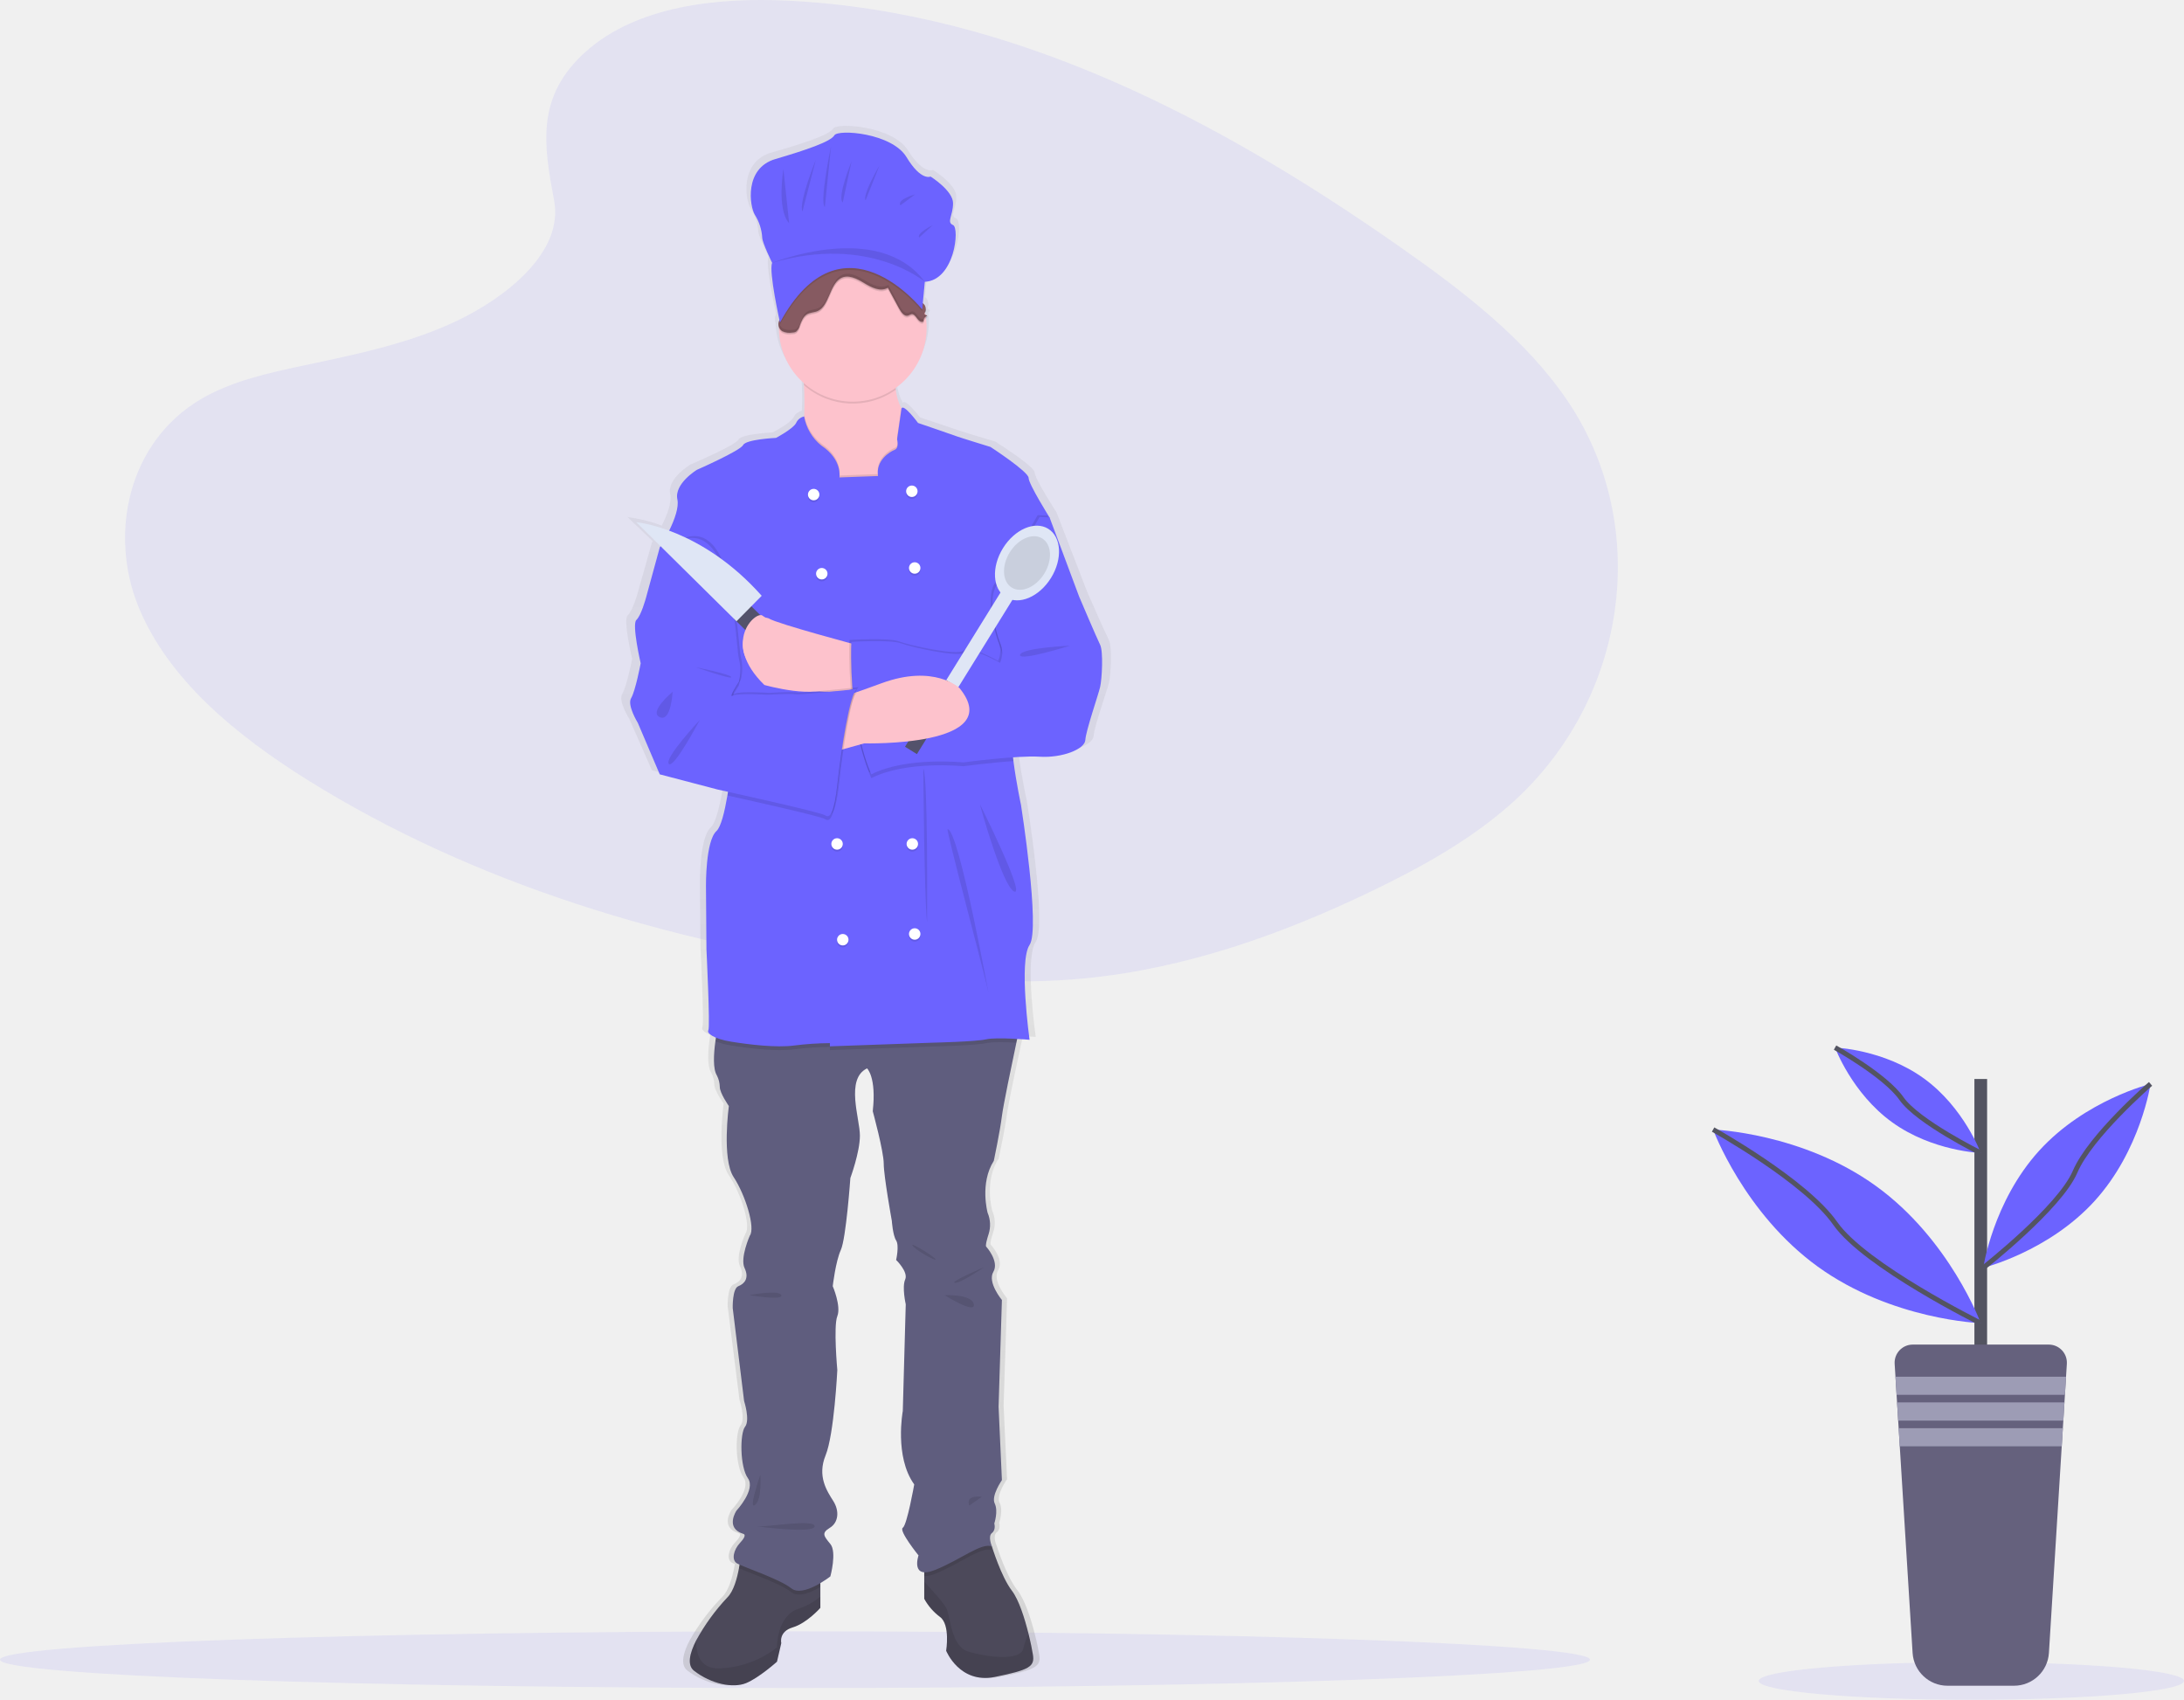
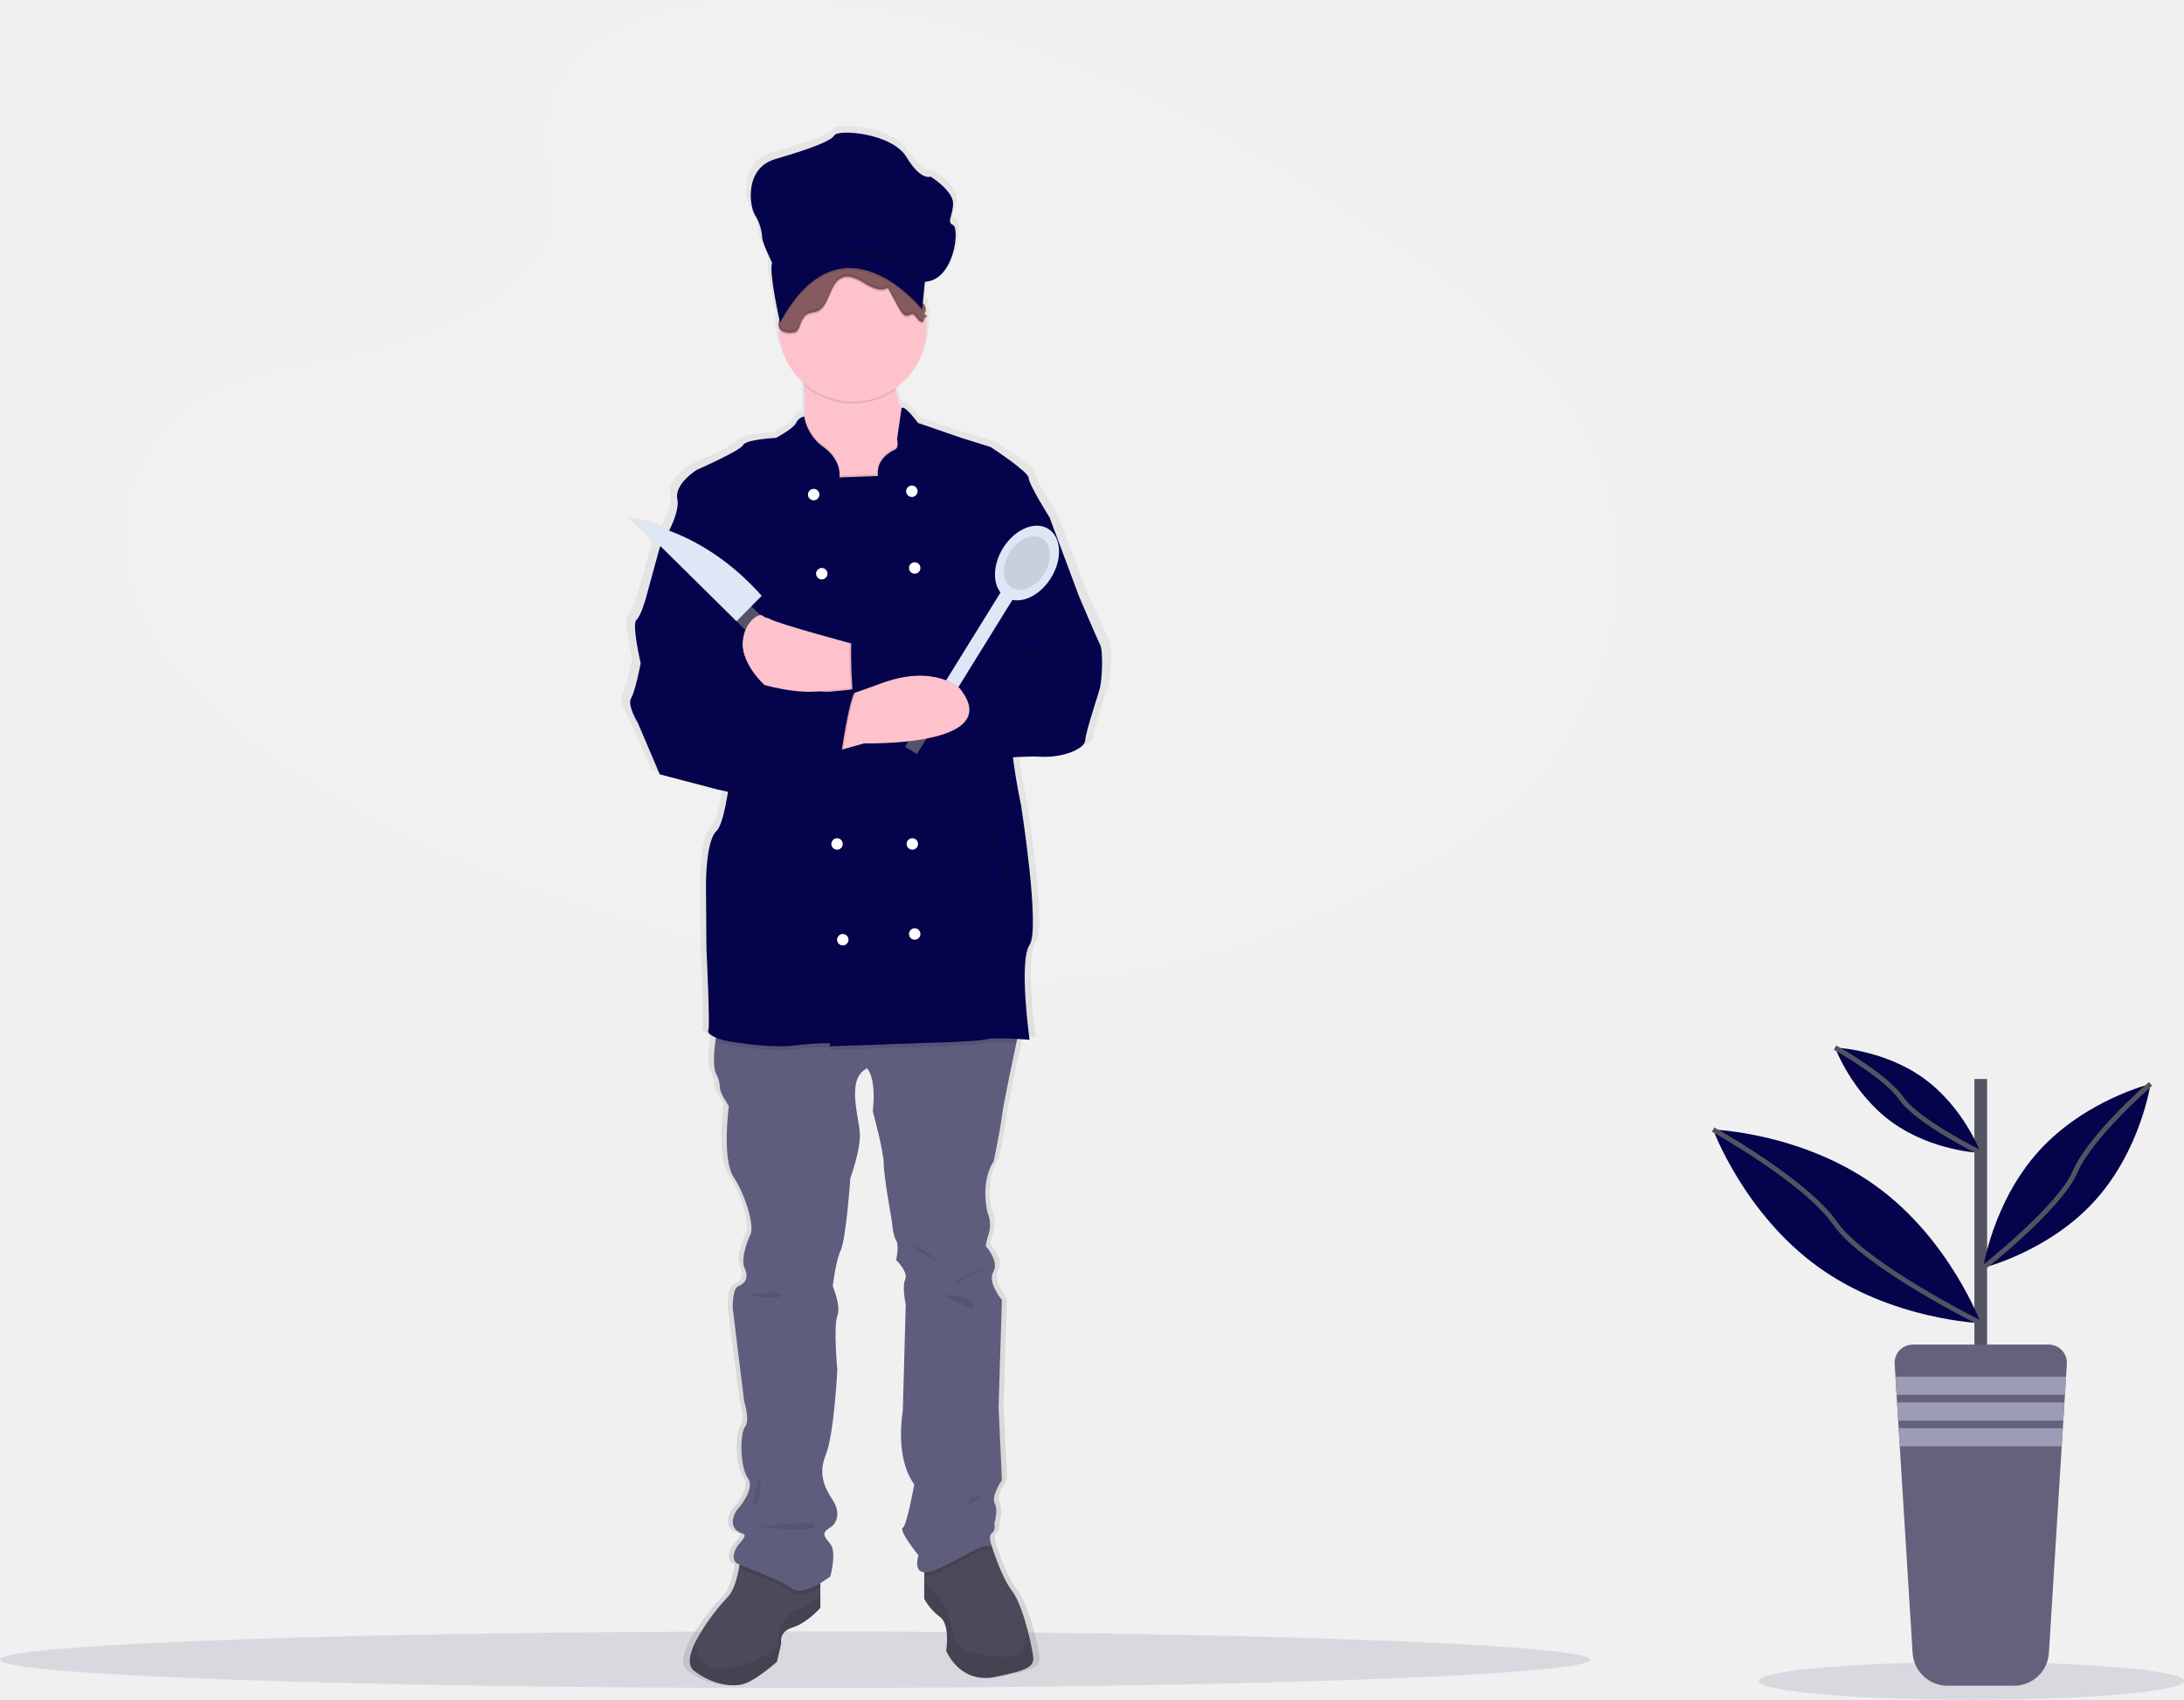
<svg xmlns="http://www.w3.org/2000/svg" data-name="Layer 1" width="890.069" height="692.728" viewBox="0 0 890.069 692.728">
  <defs>
    <linearGradient id="ef5d85de-35d2-4357-9719-f86a6844cb01-553" x1="507.947" y1="790.481" x2="507.947" y2="154.92" gradientUnits="userSpaceOnUse">
      <stop offset="0" stop-color="gray" stop-opacity="0.25" />
      <stop offset="0.535" stop-color="gray" stop-opacity="0.12" />
      <stop offset="1" stop-color="gray" stop-opacity="0.1" />
    </linearGradient>
  </defs>
-   <ellipse cx="324" cy="676.395" rx="324" ry="11.547" fill="#6c63ff" opacity="0.1" />
-   <path d="M393.787,124.6c20.641-18.394,53.041-22.143,82.533-20.678,92.634,4.602,176.254,49.324,248.584,99.91,26.185,18.313,51.965,38.048,68.962,63.266,34.6,51.336,24.337,122.453-23.776,164.745-16.369,14.389-36.213,25.419-56.585,35.198-36.222,17.386-75.305,31.343-116.416,35.316-29.317,2.833-58.995.53-88.14-3.423C427.52,487.89,347.591,463.47,280.598,421.69c-29.383-18.324-57.077-41.106-69.188-70.75s-4.36-67.21,25.643-84.756c12.409-7.257,27.245-10.535,41.77-13.612,21.38-4.53,43.104-8.996,62.398-18.205,19.928-9.512,43.526-27.907,39.58-48.962C376.567,162.813,373.17,142.973,393.787,124.6Z" transform="translate(-154.9654 -103.6359)" fill="#6c63ff" opacity="0.1" />
-   <ellipse cx="803.416" cy="685.062" rx="86.653" ry="7.667" fill="#6c63ff" opacity="0.1" />
+   <ellipse cx="324" cy="676.395" rx="324" ry="11.547" fill="#04034b" opacity="0.1" />
+   <path d="M393.787,124.6c20.641-18.394,53.041-22.143,82.533-20.678,92.634,4.602,176.254,49.324,248.584,99.91,26.185,18.313,51.965,38.048,68.962,63.266,34.6,51.336,24.337,122.453-23.776,164.745-16.369,14.389-36.213,25.419-56.585,35.198-36.222,17.386-75.305,31.343-116.416,35.316-29.317,2.833-58.995.53-88.14-3.423C427.52,487.89,347.591,463.47,280.598,421.69c-29.383-18.324-57.077-41.106-69.188-70.75s-4.36-67.21,25.643-84.756c12.409-7.257,27.245-10.535,41.77-13.612,21.38-4.53,43.104-8.996,62.398-18.205,19.928-9.512,43.526-27.907,39.58-48.962C376.567,162.813,373.17,142.973,393.787,124.6Z" transform="translate(-154.9654 -103.6359)" fill="#ffffff" opacity="0.1" />
+   <ellipse cx="803.416" cy="685.062" rx="86.653" ry="7.667" fill="#04034b" opacity="0.1" />
  <path d="M606.904,364.53c-1.411-2.731-8.869-19.702-8.869-19.702l-12.497-32.382s-8.869-13.655-8.869-16.191-16.125-12.68-16.125-12.68-13.102-3.901-14.11-4.292-16.528-5.524-16.528-5.524-6.112-8.037-6.982-5.938l-.001.005c-.032-.053-.064-.099-.096-.154a20.75,20.75,0,0,1-2.33-7.514c-.033-.234-.062-.48-.091-.724a29.911,29.911,0,0,0,13.128-24.628,29.511,29.511,0,0,0-.258-3.828,2.684,2.684,0,0,1,.347-.183c.251-.109.187-.198.003-.29.063-.033.126-.068.19-.095.334-.145.111-.255-.212-.385l.019-.01c.455-.198-.12-.328-.582-.537-.025-.135-.048-.27-.075-.405a2.723,2.723,0,0,0,.185-.804c.041.02.078.042.122.061a3.414,3.414,0,0,0-.008-1.526,2.684,2.684,0,0,1-.105.3,2.547,2.547,0,0,0-1.173-2.309c-.023-.02-.049-.042-.072-.062l.855-8.751c12.605-.596,14.816-22.04,11.941-23.231s0-3.773,0-8.935-9.509-10.921-9.509-10.921-3.98,1.986-10.172-7.942-28.968-11.516-30.516-8.935-11.72,5.957-24.988,9.729-10.836,19.459-8.624,22.834a19.266,19.266,0,0,1,3.096,9.332c0,1.986,4.202,10.325,4.202,10.325-1.325,2.89,2.047,18.721,3.046,23.22-.016.138-.032.276-.046.415-.008.014-.02.025-.028.039a2.119,2.119,0,0,0-.129.226,2.589,2.589,0,0,0-.204,1.492,3.117,3.117,0,0,0,.224,1.631,29.758,29.758,0,0,0,10.552,22.202c.016.271.031.543.046.822.186,3.675.29,8.021.097,12.18-.01.213-.026.421-.037.633a4.759,4.759,0,0,0-3.373,2.66c-1.25,2.403-8.506,6.11-8.506,6.11s-12.699.585-13.908,2.926-19.552,10.144-19.552,10.144-9.675,5.657-8.264,12.094c.737,3.364-1.332,8.589-3.477,12.815a60.857,60.857,0,0,0-13.915-3.47l10.276,9.831c-.215.336-.342.526-.342.526l-5.845,20.678s-2.016,7.218-4.031,8.973,1.814,17.752,1.814,17.752-2.217,11.314-4.031,14.24,2.822,10.144,2.822,10.144l9.272,21.068,24.591,6.242s1.639.347,4.287.914q-.125.755-.255,1.505c-1.185,6.711-2.741,12.883-4.636,14.552-4.636,4.097-4.434,22.433-4.434,22.433l.202,25.945s1.613,31.992.806,33.162c-.509.739.512,1.944,3.207,3.026-.077.482-.153.97-.224,1.468-.758,5.306-1.096,11.361.645,14.037a10.665,10.665,0,0,1,1.209,4.682c0,2.536,3.83,7.803,3.83,7.803s-3.023,21.653,2.016,29.066,9.272,20.873,6.853,23.994c0,0-4.233,9.168-2.217,13.265s0,6.437-2.62,7.413-2.395,8.973-2.395,8.973l4.813,38.039s2.62,7.803.403,10.534-2.217,16.386,1.209,21.068-4.838,13.265-4.838,13.265-5.039,7.218,3.023,9.559c0,0,1.613.39-1.411,3.511s-3.628,7.023-1.613,8.388a9.225,9.225,0,0,0,1.307.649c-.075.462-.156.941-.251,1.45-.774,4.073-2.233,9.379-4.886,11.946a85.16,85.16,0,0,0-13.198,17.588c-2.765,5.244-3.975,10.152-.911,12.453,7.256,5.462,16.528,7.218,21.971,5.072s13.102-8.778,13.102-8.778l1.814-7.608s-1.209-4.682,4.838-6.437,11.691-7.998,11.691-7.998V748.658a42.853,42.853,0,0,0,4.233-2.762s2.822-9.949,0-13.265-3.83-4.487-.202-6.632,4.12-6.827,1.459-10.924c-2.669-4.097-6.902-10.144-3.273-18.727s4.959-34.918,4.959-34.918-1.693-17.947,0-22.043-1.935-12.29-1.935-12.29,1.209-10.144,3.427-14.825,4.031-29.456,4.031-29.456,4.031-10.534,4.031-17.361-6.249-23.214,3.023-27.505c0,0,4.031,3.511,2.419,17.556,0,0,4.636,16.386,4.636,21.458s3.427,23.409,3.427,23.409.403,5.852,1.814,7.998,0,7.998,0,7.998,5.241,4.877,3.83,7.998.242,10.159.242,10.159l-1.25,43.68s-3.628,18.727,4.838,30.041c0,0-3.023,16.581-4.838,17.752s6.652,11.314,6.652,11.314-2.346,6.571,2.419,6.894v10.858a23.198,23.198,0,0,0,6.652,7.413c4.434,3.121,2.62,13.85,2.62,13.85s5.644,13.655,20.56,10.729,16.931-4.292,16.125-9.168c-.29-1.779-.935-4.955-1.862-8.56-1.604-6.266-4.064-13.827-7.006-17.556-4.636-5.876-8.466-18.165-8.466-18.165s-1.814-4.097,0-5.462,1.008-3.901,1.008-3.901,1.766-5.072.177-8.193,3.048-9.559,3.048-9.559l-1.411-30.041,1.411-43.696s-6.249-7.218-3.628-11.509-3.023-10.339-3.023-10.339-.605-.195,1.008-5.072a12.156,12.156,0,0,0-.403-8.778s-3.427-12.094,2.62-21.263c0,0,2.62-12.094,3.427-18.337.556-4.338,4.039-20.545,6.112-30.026q.176-.804.337-1.539c2.985.163,5.242.353,5.242.353s-4.636-32.187,0-38.819-3.628-57.351-3.628-57.351-1.975-8.864-3.193-17.908c-.07-.515-.133-1.03-.197-1.545a97.708,97.708,0,0,1,11.251-.25c9.675.585,19.149-3.121,19.35-6.828s5.442-18.337,6.249-21.653S608.315,367.261,606.904,364.53Z" transform="translate(-154.9654 -103.6359)" fill="url(#ef5d85de-35d2-4357-9719-f86a6844cb01-553)" />
  <path d="M489.291,740.846v18.063s-5.438,6.215-11.265,7.963-4.661,6.409-4.661,6.409l-1.748,7.575s-7.38,6.604-12.624,8.74-14.178.388-21.17-5.05c-2.952-2.292-1.787-7.178.878-12.399a84.568,84.568,0,0,1,12.718-17.511c2.556-2.556,3.962-7.839,4.708-11.894.552-3.038.73-5.392.73-5.392Z" transform="translate(-154.9654 -103.6359)" fill="#4c495a" />
  <path d="M489.291,754.325v4.584s-5.438,6.215-11.265,7.963-4.661,6.409-4.661,6.409l-1.748,7.575s-7.38,6.604-12.624,8.74-14.178.388-21.17-5.05c-2.952-2.292-1.787-7.178.878-12.399-.124,5.485,1.499,11.646,9.416,11.428a40.104,40.104,0,0,0,23.501-8.546s-.194-12.819,8.74-15.732A27.213,27.213,0,0,0,489.291,754.325Z" transform="translate(-154.9654 -103.6359)" opacity="0.1" />
  <path d="M560.376,787.071c-14.372,2.913-19.811-10.682-19.811-10.682s1.748-10.682-2.525-13.79a22.92,22.92,0,0,1-6.409-7.38V737.35l17.48-12.43,9.462,8.375.637.559s3.69,12.236,8.157,18.086c2.836,3.714,5.205,11.242,6.751,17.48.894,3.589,1.515,6.751,1.795,8.522C576.691,782.798,574.748,784.157,560.376,787.071Z" transform="translate(-154.9654 -103.6359)" fill="#4c495a" />
  <path d="M560.376,787.071c-14.372,2.913-19.811-10.682-19.811-10.682s1.748-10.682-2.525-13.79a22.92,22.92,0,0,1-6.409-7.38v-6.922c2.774,2.929,8.002,8.6,9.128,11.001,1.554,3.302,1.748,15.343,8.934,17.48s21.17,4.079,22.335-1.36a30.3,30.3,0,0,1,2.09-5.998c.894,3.589,1.515,6.751,1.795,8.522C576.691,782.798,574.748,784.157,560.376,787.071Z" transform="translate(-154.9654 -103.6359)" opacity="0.1" />
  <path d="M456.856,737.35l32.435,3.496v9.548c-3.659,2.167-8.903,4.467-11.848,2.105-4.351-3.48-17.286-7.901-21.318-9.758C456.677,739.704,456.856,737.35,456.856,737.35Z" transform="translate(-154.9654 -103.6359)" opacity="0.1" />
  <path d="M559.211,735.408c-4.467-1.554-12.43,5.244-22.918,9.517a10.917,10.917,0,0,1-4.661,1.041v-8.616l17.48-12.43,9.462,8.375A11.814,11.814,0,0,0,559.211,735.408Z" transform="translate(-154.9654 -103.6359)" opacity="0.1" />
  <path d="M570.67,521.57s-.614,2.859-1.492,7.007c-1.997,9.439-5.353,25.575-5.889,29.895-.777,6.215-3.302,18.257-3.302,18.257-5.827,9.128-2.525,21.17-2.525,21.17a12.468,12.468,0,0,1,.388,8.74c-1.554,4.856-.971,5.05-.971,5.05s5.438,6.021,2.913,10.294,3.496,11.459,3.496,11.459l-1.36,43.506,1.36,29.91s-4.467,6.409-2.937,9.517-.171,8.157-.171,8.157.777,2.525-.971,3.884,0,5.438,0,5.438c-4.467-1.554-12.43,5.244-22.918,9.517s-6.992-5.827-6.992-5.827-8.157-10.1-6.409-11.265,4.661-17.674,4.661-17.674c-8.157-11.265-4.661-29.91-4.661-29.91l1.204-43.49s-1.593-7.007-.233-10.115-3.69-7.963-3.69-7.963,1.36-5.827,0-7.963-1.748-7.963-1.748-7.963-3.302-18.257-3.302-23.307-4.467-21.364-4.467-21.364c1.554-13.984-2.331-17.48-2.331-17.48-8.934,4.273-2.913,20.587-2.913,27.385s-3.884,17.286-3.884,17.286-1.748,24.666-3.884,29.327-3.302,14.761-3.302,14.761,3.496,8.157,1.865,12.236,0,21.947,0,21.947-1.282,26.22-4.778,34.766.583,14.567,3.154,18.645c2.564,4.079,2.09,8.74-1.406,10.876s-2.525,3.302.194,6.604,0,13.207,0,13.207-11.071,8.74-15.926,4.856-20.393-8.934-22.335-10.294-1.36-5.244,1.554-8.352,1.36-3.496,1.36-3.496c-7.769-2.331-2.913-9.517-2.913-9.517s7.963-8.546,4.661-13.207-3.302-18.257-1.165-20.976-.388-10.488-.388-10.488l-4.638-37.873s-.218-7.963,2.307-8.934,4.467-3.302,2.525-7.38,2.136-13.207,2.136-13.207c2.331-3.108-1.748-16.509-6.604-23.889s-1.942-28.939-1.942-28.939-3.69-5.244-3.69-7.769a10.883,10.883,0,0,0-1.165-4.661c-1.678-2.665-1.352-8.693-.622-13.976.707-5.112,1.787-9.525,1.787-9.525Z" transform="translate(-154.9654 -103.6359)" fill="#5f5d7e" />
  <path d="M532.602,301.517l-38.262,8.934s-18.839-15.926-14.178-24.472c1.6-2.937,2.307-7.948,2.548-13.246.186-4.141.085-8.468-.093-12.127-.272-5.291-.707-9.198-.707-9.198s39.233-22.141,37.873,0a56.554,56.554,0,0,0,.256,11.063,21.15,21.15,0,0,0,2.245,7.481c2.098,3.737,4.685,3.791,4.685,3.791Z" transform="translate(-154.9654 -103.6359)" fill="#fdc2cc" />
  <path d="M520.04,262.471a30.092,30.092,0,0,1-37.423-1.865c-.272-5.291-.707-9.198-.707-9.198s39.233-22.141,37.873,0A56.554,56.554,0,0,0,520.04,262.471Z" transform="translate(-154.9654 -103.6359)" opacity="0.1" />
  <circle cx="347.533" cy="133.594" r="30.104" fill="#fdc2cc" />
  <path d="M532.602,301.517l-38.262,8.934s-18.839-15.926-14.178-24.472c1.6-2.937,2.307-7.948,2.548-13.246a19.519,19.519,0,0,0,6.969,11.692c8.74,5.827,7.38,13.013,7.38,13.013l15.732-.583c-.971-6.409,4.856-9.905,6.798-10.682s.971-4.273.971-4.273l1.725-11.949c2.098,3.737,4.685,3.791,4.685,3.791Z" transform="translate(-154.9654 -103.6359)" opacity="0.1" />
  <path d="M570.67,521.57s-.614,2.859-1.492,7.007c-4.226-.225-9.812-.388-12.298.179-4.273.971-21.364,1.36-21.364,1.36L493.175,531.615v-1.305a124.839,124.839,0,0,0-14.567.971c-7.186.971-18.451-.388-25.637-1.554a27.605,27.605,0,0,1-6.448-1.74c.707-5.112,1.787-9.525,1.787-9.525Z" transform="translate(-154.9654 -103.6359)" opacity="0.1" />
-   <path d="M567.368,398.239c-.614,3.628-.163,9.641.614,15.577,1.173,9.004,3.076,17.83,3.076,17.83s7.963,50.498,3.496,57.101,0,38.65,0,38.65-13.401-1.165-17.674-.194-21.364,1.36-21.364,1.36l-42.34,1.499v-1.305a124.839,124.839,0,0,0-14.567.971c-7.186.971-18.451-.388-25.637-1.554s-10.1-3.496-9.323-4.661-.777-33.018-.777-33.018l-.194-25.831s-.194-18.257,4.273-22.335c1.826-1.663,3.325-7.808,4.467-14.489,1.639-9.672,2.525-20.471,2.525-20.471L424.421,328.32l-.583-1.554s8.546-13.207,7.186-19.616,7.963-12.042,7.963-12.042,17.674-7.769,18.839-10.1,13.401-2.913,13.401-2.913,6.992-3.69,8.196-6.083a4.594,4.594,0,0,1,3.255-2.649,19.56,19.56,0,0,0,7,11.84c8.74,5.827,7.38,13.013,7.38,13.013l15.732-.583c-.971-6.409,4.856-9.905,6.798-10.682s.971-4.273.971-4.273l1.818-12.578c.839-2.09,6.728,5.912,6.728,5.912s14.955,5.112,15.926,5.5,13.596,4.273,13.596,4.273,15.538,10.1,15.538,12.624,8.546,16.12,8.546,16.12-.101.544-.287,1.538C580.451,326.774,568.79,389.888,567.368,398.239Z" transform="translate(-154.9654 -103.6359)" fill="#6c63ff" />
+   <path d="M567.368,398.239c-.614,3.628-.163,9.641.614,15.577,1.173,9.004,3.076,17.83,3.076,17.83s7.963,50.498,3.496,57.101,0,38.65,0,38.65-13.401-1.165-17.674-.194-21.364,1.36-21.364,1.36l-42.34,1.499v-1.305a124.839,124.839,0,0,0-14.567.971c-7.186.971-18.451-.388-25.637-1.554s-10.1-3.496-9.323-4.661-.777-33.018-.777-33.018l-.194-25.831s-.194-18.257,4.273-22.335c1.826-1.663,3.325-7.808,4.467-14.489,1.639-9.672,2.525-20.471,2.525-20.471L424.421,328.32l-.583-1.554s8.546-13.207,7.186-19.616,7.963-12.042,7.963-12.042,17.674-7.769,18.839-10.1,13.401-2.913,13.401-2.913,6.992-3.69,8.196-6.083a4.594,4.594,0,0,1,3.255-2.649,19.56,19.56,0,0,0,7,11.84c8.74,5.827,7.38,13.013,7.38,13.013l15.732-.583c-.971-6.409,4.856-9.905,6.798-10.682s.971-4.273.971-4.273l1.818-12.578c.839-2.09,6.728,5.912,6.728,5.912s14.955,5.112,15.926,5.5,13.596,4.273,13.596,4.273,15.538,10.1,15.538,12.624,8.546,16.12,8.546,16.12-.101.544-.287,1.538C580.451,326.774,568.79,389.888,567.368,398.239Z" transform="translate(-154.9654 -103.6359)" fill="#04034b" />
  <path d="M505.217,366.775s-33.6-8.934-36.902-11.071-22.724,10.294.971,27.191c0,0,28.974,6.021,36.726,0S505.217,366.775,505.217,366.775Z" transform="translate(-154.9654 -103.6359)" fill="#fdc2cc" />
  <path d="M577.856,313.559l4.079.194,12.042,32.241s7.186,16.897,8.546,19.616.777,13.984,0,17.286-5.827,17.868-6.021,21.559-9.323,7.38-18.645,6.798-31.075,2.331-31.075,2.331-23.231-2.428-37.485,4.856c0,0-9.128-18.839-8.157-53.994,0,0,16.12-.971,20.199.583s23.889,6.021,26.414,3.69,13.984,4.273,13.984,4.273a9.843,9.843,0,0,0,0-8.157c-1.942-4.661-5.244-19.228-.971-23.889S577.856,313.559,577.856,313.559Z" transform="translate(-154.9654 -103.6359)" opacity="0.1" />
  <path d="M567.982,413.816c-9.641.653-20.424,2.098-20.424,2.098s-23.229-2.432-37.485,4.856c0,0-9.128-18.839-8.157-53.994,0,0,16.12-.971,20.199.583s23.889,6.021,26.414,3.69,13.984,4.273,13.984,4.273a9.843,9.843,0,0,0,0-8.157c-1.942-4.661-5.244-19.228-.971-23.889s17.091-27.385,17.091-27.385l3.791.179c-1.973,10.706-13.634,73.82-15.056,82.171C566.754,401.867,567.205,407.88,567.982,413.816Z" transform="translate(-154.9654 -103.6359)" opacity="0.1" />
-   <path d="M578.633,314.336l4.079.194,12.042,32.241s7.186,16.897,8.546,19.616.777,13.984,0,17.286-5.827,17.868-6.021,21.559-9.323,7.38-18.645,6.798-31.075,2.331-31.075,2.331-23.231-2.428-37.485,4.856c0,0-9.128-18.839-8.157-53.994,0,0,16.12-.971,20.199.583s23.889,6.021,26.414,3.69,13.984,4.273,13.984,4.273a9.843,9.843,0,0,0,0-8.157c-1.942-4.661-5.244-19.228-.971-23.889S578.633,314.336,578.633,314.336Z" transform="translate(-154.9654 -103.6359)" fill="#6c63ff" />
+   <path d="M578.633,314.336l4.079.194,12.042,32.241s7.186,16.897,8.546,19.616.777,13.984,0,17.286-5.827,17.868-6.021,21.559-9.323,7.38-18.645,6.798-31.075,2.331-31.075,2.331-23.231-2.428-37.485,4.856c0,0-9.128-18.839-8.157-53.994,0,0,16.12-.971,20.199.583s23.889,6.021,26.414,3.69,13.984,4.273,13.984,4.273a9.843,9.843,0,0,0,0-8.157c-1.942-4.661-5.244-19.228-.971-23.889S578.633,314.336,578.633,314.336Z" transform="translate(-154.9654 -103.6359)" fill="#04034b" />
  <rect x="550.676" y="339.718" width="5.7" height="51.3" transform="translate(676.8311 863.7699) rotate(-148.2348)" fill="#dfe6f5" />
  <ellipse cx="573.51" cy="333.092" rx="16.416" ry="11.514" transform="translate(-166.5723 541.7095) rotate(-58.23485)" fill="#dfe6f5" />
  <ellipse cx="573.51" cy="333.092" rx="11.783" ry="8.265" transform="translate(-166.5723 541.7095) rotate(-58.23485)" opacity="0.1" />
  <rect x="531.771" y="379.939" width="5.7" height="31.92" transform="translate(625.7809 910.3072) rotate(-148.2348)" fill="#53526b" />
  <path d="M495.312,409.893l11.848-3.302s58.461,1.554,38.844-22.53c0,0-10.294-9.905-31.852-1.942s-27.579,8.934-27.579,8.934Z" transform="translate(-154.9654 -103.6359)" fill="#fdc2cc" />
  <circle cx="331.606" cy="202.348" r="2.331" opacity="0.1" />
  <circle cx="371.616" cy="200.989" r="2.331" opacity="0.1" />
  <circle cx="331.606" cy="201.571" r="2.331" fill="#fff" />
  <circle cx="334.908" cy="234.589" r="2.331" opacity="0.1" />
  <circle cx="372.781" cy="232.258" r="2.331" opacity="0.1" />
  <circle cx="334.908" cy="233.812" r="2.331" fill="#fff" />
  <circle cx="371.81" cy="344.726" r="2.331" opacity="0.1" />
  <circle cx="341.137" cy="344.726" r="2.331" opacity="0.1" />
  <circle cx="371.81" cy="343.949" r="2.331" fill="#fff" />
  <circle cx="343.467" cy="383.751" r="2.331" opacity="0.1" />
  <circle cx="372.781" cy="381.42" r="2.331" opacity="0.1" />
  <circle cx="343.467" cy="382.974" r="2.331" fill="#fff" />
  <circle cx="341.137" cy="343.949" r="2.331" fill="#fff" />
  <circle cx="372.781" cy="380.643" r="2.331" fill="#fff" />
  <circle cx="371.616" cy="200.212" r="2.331" fill="#fff" />
  <circle cx="372.781" cy="231.481" r="2.331" fill="#fff" />
  <path d="M531.243,416.885s.388,53.217,1.554,62.734C532.797,479.618,533.22,419.393,531.243,416.885Z" transform="translate(-154.9654 -103.6359)" opacity="0.1" />
  <path d="M541.148,441.551c-.801,0,15.926,62.345,16.703,66.812S545.809,441.551,541.148,441.551Z" transform="translate(-154.9654 -103.6359)" opacity="0.1" />
  <path d="M554.355,431.451c0,.583,9.323,33.795,13.984,35.543S554.355,431.451,554.355,431.451Z" transform="translate(-154.9654 -103.6359)" opacity="0.1" />
  <path d="M591.063,366.775s-19.811.883-20.393,3.743S591.063,366.775,591.063,366.775Z" transform="translate(-154.9654 -103.6359)" opacity="0.1" />
  <path d="M556.103,620.04s-14.178,6.021-12.042,6.409S556.103,620.04,556.103,620.04Z" transform="translate(-154.9654 -103.6359)" opacity="0.1" />
  <path d="M526.776,611.106c-.552-1.242,9.517,5.05,9.517,5.827S527.553,612.854,526.776,611.106Z" transform="translate(-154.9654 -103.6359)" opacity="0.1" />
  <path d="M539.983,631.499s11.071-.559,11.848,3.702S539.983,631.499,539.983,631.499Z" transform="translate(-154.9654 -103.6359)" opacity="0.1" />
  <path d="M460.352,631.475s12.042-2.355,13.013,0S460.352,631.475,460.352,631.475Z" transform="translate(-154.9654 -103.6359)" opacity="0.1" />
  <path d="M464.819,704.721s.79,9.905-2.13,12.236S464.819,704.721,464.819,704.721Z" transform="translate(-154.9654 -103.6359)" opacity="0.1" />
  <path d="M463.348,725.697c3.801.388,23.806-3.108,23.612,0S463.348,725.697,463.348,725.697Z" transform="translate(-154.9654 -103.6359)" opacity="0.1" />
  <path d="M555.132,713.655s-6.823-1.049-5.159,3.554Z" transform="translate(-154.9654 -103.6359)" opacity="0.1" />
  <path d="M428.305,325.989h-3.69l-5.632,20.587s-1.942,7.186-3.884,8.934,1.748,17.674,1.748,17.674-2.136,11.265-3.884,14.178,2.719,10.1,2.719,10.1l8.934,20.976,23.695,6.215s41.758,9.128,43.7,10.488,3.69-.583,5.05-13.207,5.05-37.096,7.963-38.262c0,0-23.307,2.525-25.249,2.136s-11.265.194-11.265.194-12.236-.777-14.178.388,2.525-5.641,2.525-5.641a18.731,18.731,0,0,0,0-9.508C455.496,365.999,454.72,306.567,428.305,325.989Z" transform="translate(-154.9654 -103.6359)" opacity="0.1" />
  <path d="M504.246,386.003c-2.913,1.165-6.604,25.637-7.963,38.262s-3.108,14.567-5.05,13.207c-1.577-1.103-29.413-7.334-39.815-9.633,1.639-9.672,2.525-20.471,2.525-20.471L424.421,328.32h3.108c26.414-19.422,27.191,40.01,28.551,45.254a18.736,18.736,0,0,1,0,9.509s-4.467,6.806-2.525,5.64,14.178-.388,14.178-.388,9.323-.583,11.265-.194S504.246,386.003,504.246,386.003Z" transform="translate(-154.9654 -103.6359)" opacity="0.1" />
-   <path d="M427.529,326.766h-3.69l-5.632,20.587s-1.942,7.186-3.884,8.934,1.748,17.674,1.748,17.674-2.136,11.265-3.884,14.178,2.719,10.1,2.719,10.1l8.934,20.976,23.695,6.215s41.758,9.128,43.7,10.488,3.69-.583,5.05-13.207,5.05-37.096,7.963-38.262c0,0-23.307,2.525-25.249,2.136s-11.265.194-11.265.194-12.236-.777-14.178.388,2.525-5.641,2.525-5.641a18.731,18.731,0,0,0,0-9.508C454.72,366.775,453.943,307.344,427.529,326.766Z" transform="translate(-154.9654 -103.6359)" fill="#6c63ff" />
+   <path d="M427.529,326.766h-3.69l-5.632,20.587s-1.942,7.186-3.884,8.934,1.748,17.674,1.748,17.674-2.136,11.265-3.884,14.178,2.719,10.1,2.719,10.1l8.934,20.976,23.695,6.215s41.758,9.128,43.7,10.488,3.69-.583,5.05-13.207,5.05-37.096,7.963-38.262c0,0-23.307,2.525-25.249,2.136s-11.265.194-11.265.194-12.236-.777-14.178.388,2.525-5.641,2.525-5.641a18.731,18.731,0,0,0,0-9.508C454.72,366.775,453.943,307.344,427.529,326.766Z" transform="translate(-154.9654 -103.6359)" fill="#04034b" />
  <path d="M440.153,397.074s-10.682,20.199-12.624,17.868S440.153,397.074,440.153,397.074Z" transform="translate(-154.9654 -103.6359)" opacity="0.1" />
  <path d="M429.082,385.572s-9.905,8.2-5.244,10.337S429.082,385.572,429.082,385.572Z" transform="translate(-154.9654 -103.6359)" opacity="0.1" />
  <path d="M438.405,375.515c.777.194,14.372,2.894,14.567,4.069S438.405,375.515,438.405,375.515Z" transform="translate(-154.9654 -103.6359)" opacity="0.1" />
  <path d="M532.688,233.236a2.002,2.002,0,0,0-1.328,2.082c-.792.699-1.903-.124-2.548-1.018-.653-.886-1.391-1.981-2.377-1.857a8.534,8.534,0,0,0-1.36.567c-1.554.497-2.867-1.328-3.737-2.929q-2.272-4.207-4.545-8.406c-3.038,1.764-6.627-.085-9.641-1.911s-6.604-3.682-9.649-1.919c-4.467,2.579-4.63,11.179-9.261,13.3-1.492.684-3.224.536-4.607,1.476-1.367.932-2.105,2.727-2.719,4.444a4.707,4.707,0,0,1-1.523,2.509,3.345,3.345,0,0,1-1.569.381,6.732,6.732,0,0,1-4.04-.567,3.414,3.414,0,0,1-1.398-4.04,2.114,2.114,0,0,1,.124-.225,14.137,14.137,0,0,0,1.336-1.919c.466-1.235-.202-2.672-.054-4.009.241-2.284,2.657-3.488,3.069-5.733.171-.878-.008-1.818.155-2.704a2.458,2.458,0,0,1,.093-.342l-1.422.979c1.593-1.857,2.393-4.436,3.558-6.689a20.6,20.6,0,0,1,12.57-10.232c5.065-1.476,10.418-1.072,15.53.179a51.14,51.14,0,0,1,13.821,5.695,13.715,13.715,0,0,1,4.024,3.271,25.192,25.192,0,0,1,2.385,4.405c1.507,3.123,5.625,6.013,2.346,6.448-2.727.365-.241,2.276,1.189,3.566a3.708,3.708,0,0,1,.823.901,3.226,3.226,0,0,1-.171,3.115C531.212,232.755,533.449,232.895,532.688,233.236Z" transform="translate(-154.9654 -103.6359)" opacity="0.1" />
  <path d="M532.688,232.46a2.002,2.002,0,0,0-1.328,2.082c-.792.699-1.903-.124-2.548-1.018-.653-.886-1.391-1.981-2.377-1.857a8.533,8.533,0,0,0-1.36.567c-1.554.497-2.867-1.328-3.737-2.929q-2.272-4.207-4.545-8.406c-3.038,1.764-6.627-.085-9.641-1.911s-6.604-3.682-9.649-1.919c-4.467,2.579-4.63,11.179-9.261,13.3-1.492.684-3.224.536-4.607,1.476-1.367.932-2.105,2.727-2.719,4.444a4.707,4.707,0,0,1-1.523,2.509,3.345,3.345,0,0,1-1.569.381,6.733,6.733,0,0,1-4.04-.567,3.414,3.414,0,0,1-1.398-4.04,2.114,2.114,0,0,1,.124-.225,14.137,14.137,0,0,0,1.336-1.919c.466-1.235-.202-2.672-.054-4.009.241-2.284,2.657-3.488,3.069-5.733.171-.878-.008-1.818.155-2.704a2.458,2.458,0,0,1,.093-.342l-1.422.979c1.593-1.857,2.393-4.436,3.558-6.689a20.6,20.6,0,0,1,12.57-10.232c5.065-1.476,10.418-1.072,15.53.179a51.14,51.14,0,0,1,13.821,5.695,13.715,13.715,0,0,1,4.024,3.271,25.192,25.192,0,0,1,2.385,4.405c1.507,3.123,5.625,6.013,2.346,6.448-2.727.365-.241,2.276,1.189,3.566a3.708,3.708,0,0,1,.823.901,3.226,3.226,0,0,1-.171,3.115C531.212,231.978,533.449,232.118,532.688,232.46Z" transform="translate(-154.9654 -103.6359)" fill="#865a61" />
  <path d="M531.111,227.262l-.311,3.271s-32.598-41.315-57.956,5.337c0,0-.124-.567-.334-1.523a14.137,14.137,0,0,0,1.336-1.919c.466-1.235-.202-2.672-.054-4.009.241-2.284,2.657-3.488,3.069-5.733.171-.878-.008-1.818.155-2.704a2.458,2.458,0,0,1,.093-.342l-1.422.979c1.593-1.857,2.393-4.436,3.558-6.689a20.6,20.6,0,0,1,12.57-10.232c5.065-1.476,10.418-1.072,15.53.179a51.14,51.14,0,0,1,13.821,5.695,13.715,13.715,0,0,1,4.024,3.271,25.192,25.192,0,0,1,2.385,4.405c1.507,3.123,5.625,6.013,2.346,6.448C527.195,224.061,529.681,225.973,531.111,227.262Z" transform="translate(-154.9654 -103.6359)" opacity="0.1" />
  <g opacity="0.1">
    <path d="M531.915,232.036a1.574,1.574,0,0,0-.37,1.345c-.792.699-1.903-.124-2.548-1.018-.653-.886-1.391-1.981-2.377-1.857a8.533,8.533,0,0,0-1.36.567c-1.554.497-2.867-1.328-3.737-2.929q-2.272-4.207-4.545-8.406c-3.038,1.764-6.627-.085-9.641-1.911s-6.604-3.682-9.649-1.919c-4.467,2.579-4.63,11.179-9.261,13.3-1.492.684-3.224.536-4.607,1.476-1.367.932-2.105,2.727-2.719,4.444a4.707,4.707,0,0,1-1.523,2.509,3.345,3.345,0,0,1-1.569.381,6.733,6.733,0,0,1-4.04-.567,3.634,3.634,0,0,1-1.514-2.136,3.493,3.493,0,0,0,1.514,3.689,6.732,6.732,0,0,0,4.04.567,3.345,3.345,0,0,0,1.569-.381,4.707,4.707,0,0,0,1.523-2.509c.614-1.717,1.352-3.512,2.719-4.444,1.383-.94,3.115-.792,4.607-1.476,4.63-2.121,4.793-10.721,9.261-13.3,3.045-1.764,6.635.093,9.649,1.919s6.604,3.675,9.641,1.911q2.272,4.195,4.545,8.406c.87,1.6,2.183,3.426,3.737,2.929a8.533,8.533,0,0,1,1.36-.567c.987-.124,1.725.971,2.377,1.857.645.893,1.756,1.717,2.548,1.018a2.002,2.002,0,0,1,1.328-2.082C533.479,232.581,532.191,232.436,531.915,232.036Z" transform="translate(-154.9654 -103.6359)" />
    <path d="M529.374,224.275a2.813,2.813,0,0,1,.734-.185c1.445-.192,1.452-.862.879-1.817a2.272,2.272,0,0,1-.879.264C528.548,222.745,528.696,223.46,529.374,224.275Z" transform="translate(-154.9654 -103.6359)" />
    <path d="M532.351,230.782a3.51,3.51,0,0,0-.008-1.519,2.241,2.241,0,0,1-.394.855C531.706,230.427,532.005,230.626,532.351,230.782Z" transform="translate(-154.9654 -103.6359)" />
    <path d="M474.023,228.544c-.017.089-.035.177-.045.269a8.912,8.912,0,0,0,.152,2.088A7.349,7.349,0,0,0,474.023,228.544Z" transform="translate(-154.9654 -103.6359)" />
    <path d="M477.177,219.066a11.268,11.268,0,0,1-1.303,1.947l1.254-.863A8.688,8.688,0,0,1,477.177,219.066Z" transform="translate(-154.9654 -103.6359)" />
  </g>
-   <path d="M472.843,235.093s-4.688-20.956-3.196-24.316c0,0-4.048-8.303-4.048-10.28a19.631,19.631,0,0,0-2.983-9.292c-2.131-3.361-4.475-18.979,8.31-22.735s22.586-7.117,24.078-9.687,23.438-.988,29.405,8.896,9.802,7.908,9.802,7.908,9.162,5.733,9.162,10.873-2.77,7.71,0,8.896.639,22.537-11.506,23.13l-1.065,11.269S498.199,188.437,472.843,235.093Z" transform="translate(-154.9654 -103.6359)" fill="#6c63ff" />
+   <path d="M472.843,235.093s-4.688-20.956-3.196-24.316c0,0-4.048-8.303-4.048-10.28a19.631,19.631,0,0,0-2.983-9.292c-2.131-3.361-4.475-18.979,8.31-22.735s22.586-7.117,24.078-9.687,23.438-.988,29.405,8.896,9.802,7.908,9.802,7.908,9.162,5.733,9.162,10.873-2.77,7.71,0,8.896.639,22.537-11.506,23.13l-1.065,11.269S498.199,188.437,472.843,235.093Z" transform="translate(-154.9654 -103.6359)" fill="#04034b" />
  <path d="M474.239,172.554s-2.816,16.509,2.331,22.044Z" transform="translate(-154.9654 -103.6359)" opacity="0.1" />
  <path d="M487.446,168.767s-7.186,17.674-5.438,21.073Z" transform="translate(-154.9654 -103.6359)" opacity="0.1" />
  <path d="M493.661,163.134s-4.856,23.015-2.525,24.86Z" transform="translate(-154.9654 -103.6359)" opacity="0.1" />
  <path d="M502.012,169.349s-6.021,14.761-3.593,16.8Z" transform="translate(-154.9654 -103.6359)" opacity="0.1" />
  <path d="M513.374,171.097s-7.089,12.042-5.632,14.178Z" transform="translate(-154.9654 -103.6359)" opacity="0.1" />
  <path d="M527.941,182.848s-7.575,2.039-6.021,4.467Z" transform="translate(-154.9654 -103.6359)" opacity="0.1" />
  <path d="M535.127,195.375s-6.798,3.302-5.535,5.05Z" transform="translate(-154.9654 -103.6359)" opacity="0.1" />
  <path d="M469.647,210.777s43.419-17.636,62.218,7.71C531.865,218.487,509.045,199.085,469.647,210.777Z" transform="translate(-154.9654 -103.6359)" opacity="0.1" />
  <polygon points="298.991 252.052 305.041 245.932 322.146 262.84 316.096 268.961 300.365 253.411 298.991 252.052" fill="#53526b" />
  <path d="M414.267,316.454s26.479,2.253,51.124,29.993l-10.272,10.391Z" transform="translate(-154.9654 -103.6359)" fill="#dfe6f5" />
  <path d="M493.69,366.053s-25.45-9.278-27.951-11.496-17.212,10.689.736,28.236c0,0,21.947,6.252,27.818,0S493.69,366.053,493.69,366.053Z" transform="translate(-154.9654 -103.6359)" fill="#fdc2cc" />
  <rect x="804.65" y="439.739" width="5.175" height="116.436" fill="#535461" />
  <path d="M997.292,659.457l-.328,5.244-.457,7.4-.19,3.088-.457,7.409-.198,3.088-.457,7.4-5.218,84.187a14.258,14.258,0,0,1-14.231,13.377h-27.108a14.251,14.251,0,0,1-14.222-13.377l-5.227-84.187-.457-7.4-.19-3.088-.466-7.409-.19-3.088-.457-7.4-.328-5.244a7.386,7.386,0,0,1,7.374-7.84h55.441A7.38,7.38,0,0,1,997.292,659.457Z" transform="translate(-154.9654 -103.6359)" fill="#65617d" />
  <polygon points="841.999 561.065 841.542 568.465 772.931 568.465 772.474 561.065 841.999 561.065" fill="#9d9cb5" />
  <polygon points="841.352 571.553 840.895 578.962 773.587 578.962 773.121 571.553 841.352 571.553" fill="#9d9cb5" />
  <polygon points="840.697 582.049 840.24 589.449 774.234 589.449 773.777 582.049 840.697 582.049" fill="#9d9cb5" />
-   <path d="M919.541,587.017c30.12,21.788,42.661,55.869,42.661,55.869s-36.294-1.244-66.414-23.032-42.661-55.869-42.661-55.869S889.421,565.229,919.541,587.017Z" transform="translate(-154.9654 -103.6359)" fill="#6c63ff" />
+   <path d="M919.541,587.017c30.12,21.788,42.661,55.869,42.661,55.869s-36.294-1.244-66.414-23.032-42.661-55.869-42.661-55.869S889.421,565.229,919.541,587.017Z" transform="translate(-154.9654 -103.6359)" fill="#04034b" />
  <path d="M853.127,563.985s37.671,20.911,49.756,38.222,59.319,40.679,59.319,40.679" transform="translate(-154.9654 -103.6359)" fill="none" stroke="#535461" stroke-miterlimit="10" stroke-width="2" />
-   <path d="M938.982,543.117c16.394,11.859,23.22,30.409,23.22,30.409s-19.754-.677-36.149-12.536-23.22-30.409-23.22-30.409S922.588,531.258,938.982,543.117Z" transform="translate(-154.9654 -103.6359)" fill="#6c63ff" />
+   <path d="M938.982,543.117c16.394,11.859,23.22,30.409,23.22,30.409s-19.754-.677-36.149-12.536-23.22-30.409-23.22-30.409S922.588,531.258,938.982,543.117Z" transform="translate(-154.9654 -103.6359)" fill="#04034b" />
  <path d="M902.833,530.581s20.504,11.382,27.082,20.804,32.287,22.141,32.287,22.141" transform="translate(-154.9654 -103.6359)" fill="none" stroke="#535461" stroke-miterlimit="10" stroke-width="2" />
-   <path d="M986.026,572.582c-18.83,20.697-22.814,47.739-22.814,47.739s26.547-6.514,45.377-27.21,22.814-47.739,22.814-47.739S1004.856,551.886,986.026,572.582Z" transform="translate(-154.9654 -103.6359)" fill="#6c63ff" />
+   <path d="M986.026,572.582c-18.83,20.697-22.814,47.739-22.814,47.739s26.547-6.514,45.377-27.21,22.814-47.739,22.814-47.739S1004.856,551.886,986.026,572.582Z" transform="translate(-154.9654 -103.6359)" fill="#04034b" />
  <path d="M1031.402,545.372s-24.528,21.215-30.762,35.832-37.429,39.117-37.429,39.117" transform="translate(-154.9654 -103.6359)" fill="none" stroke="#535461" stroke-miterlimit="10" stroke-width="2" />
</svg>
